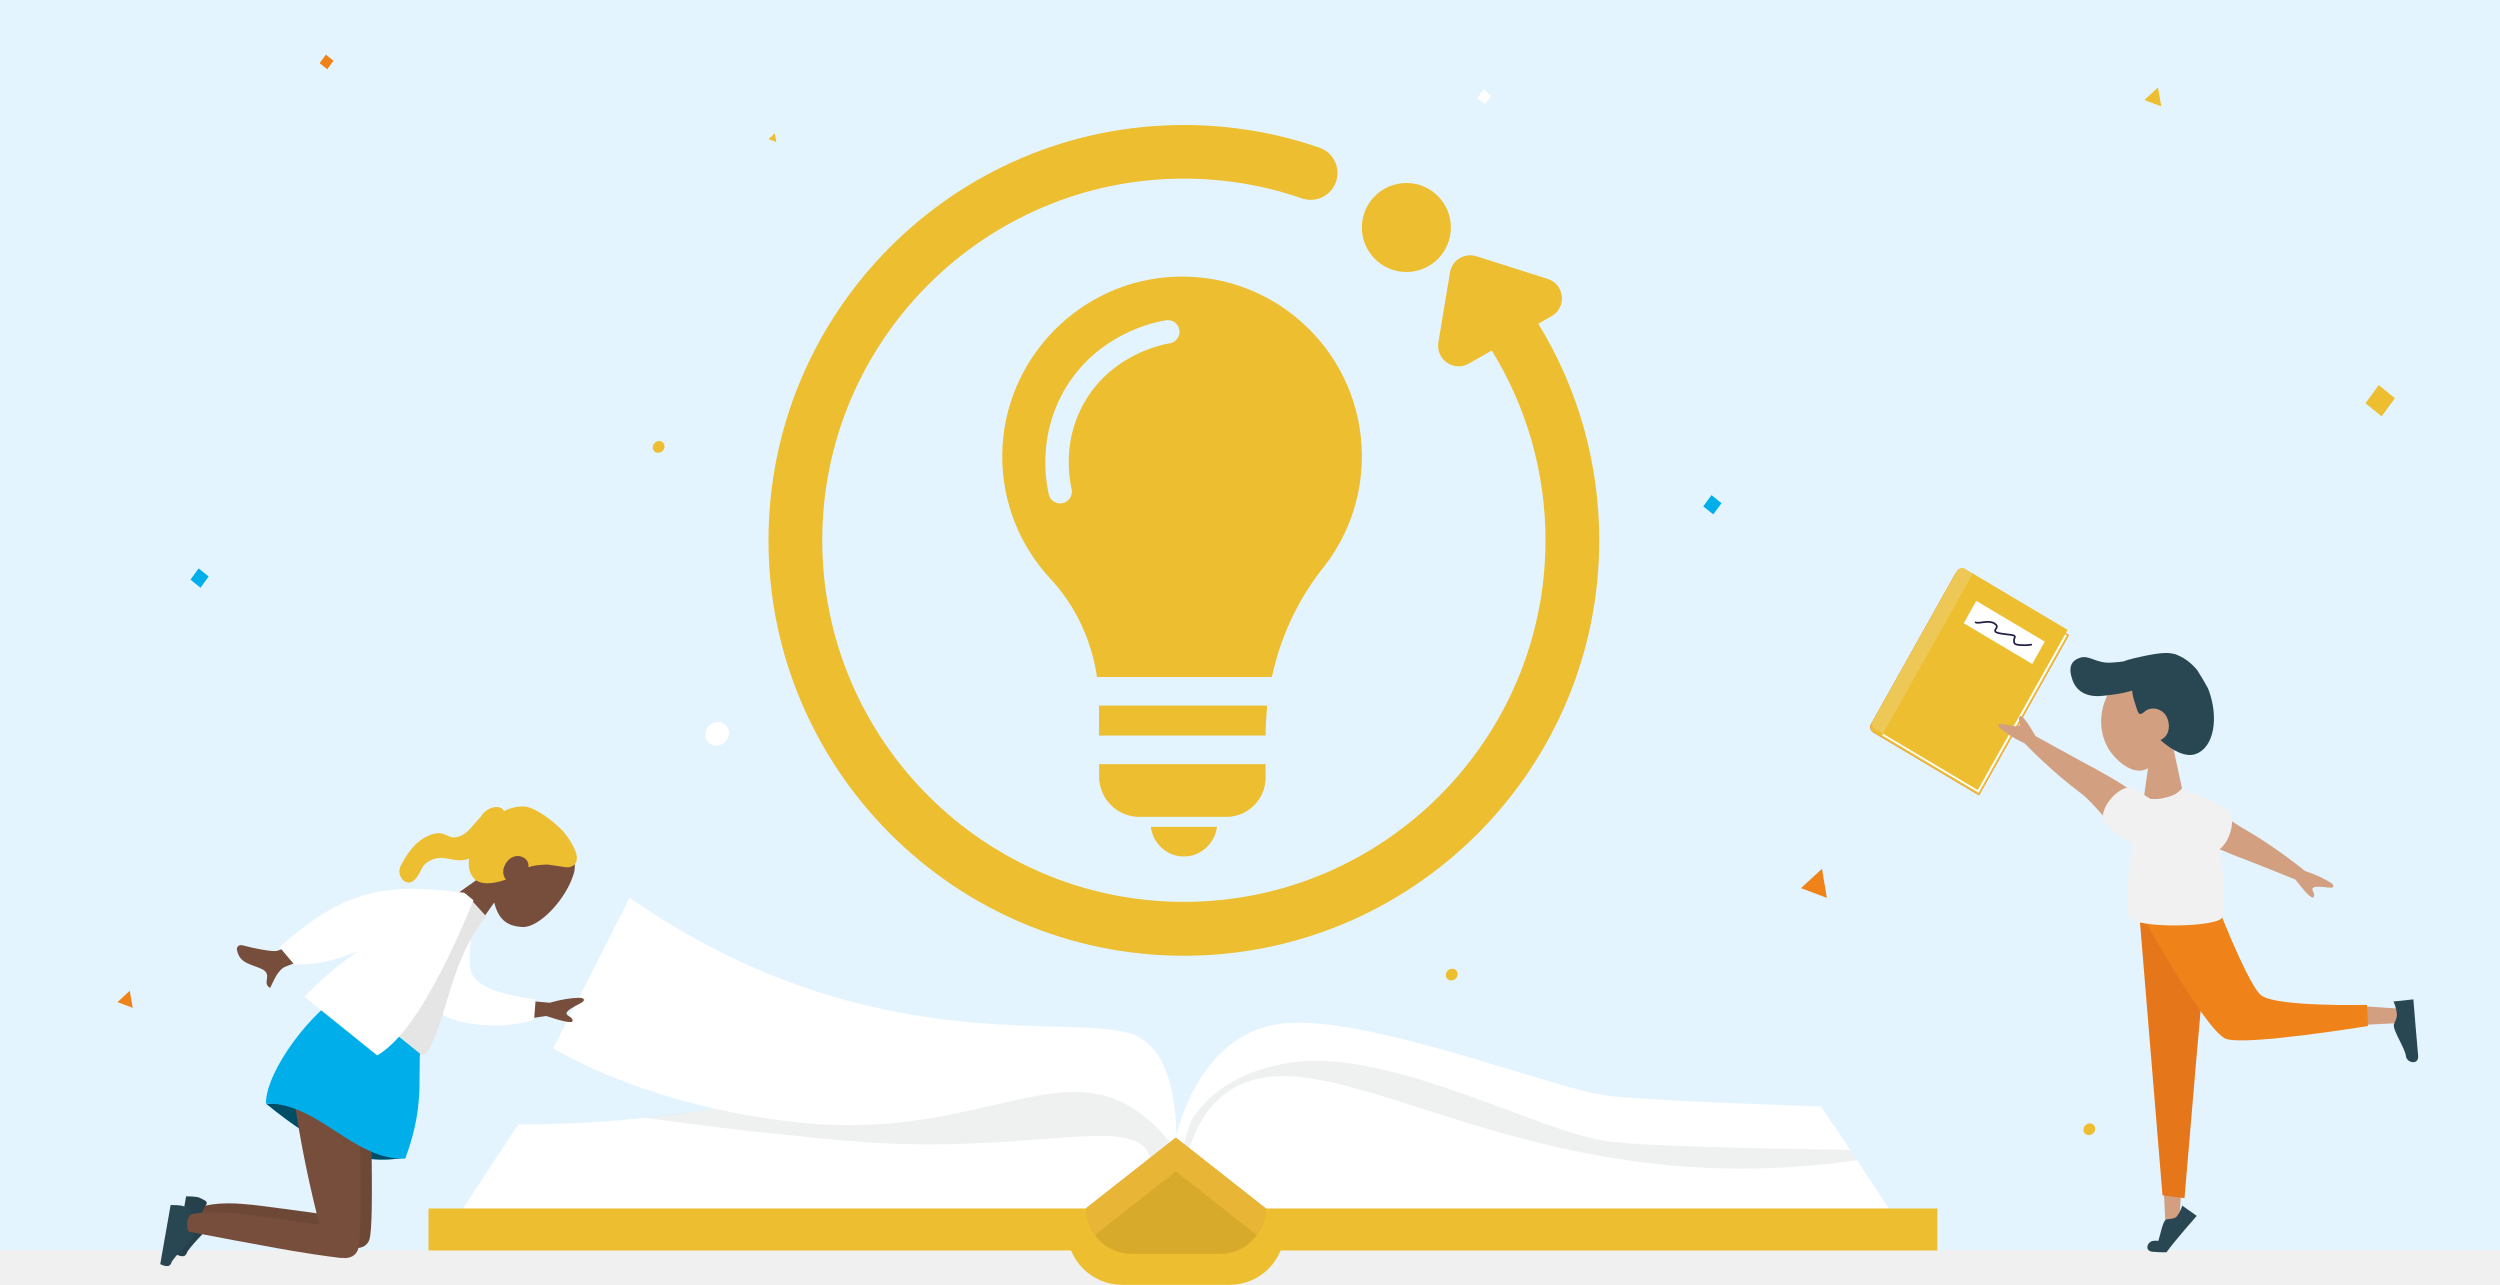
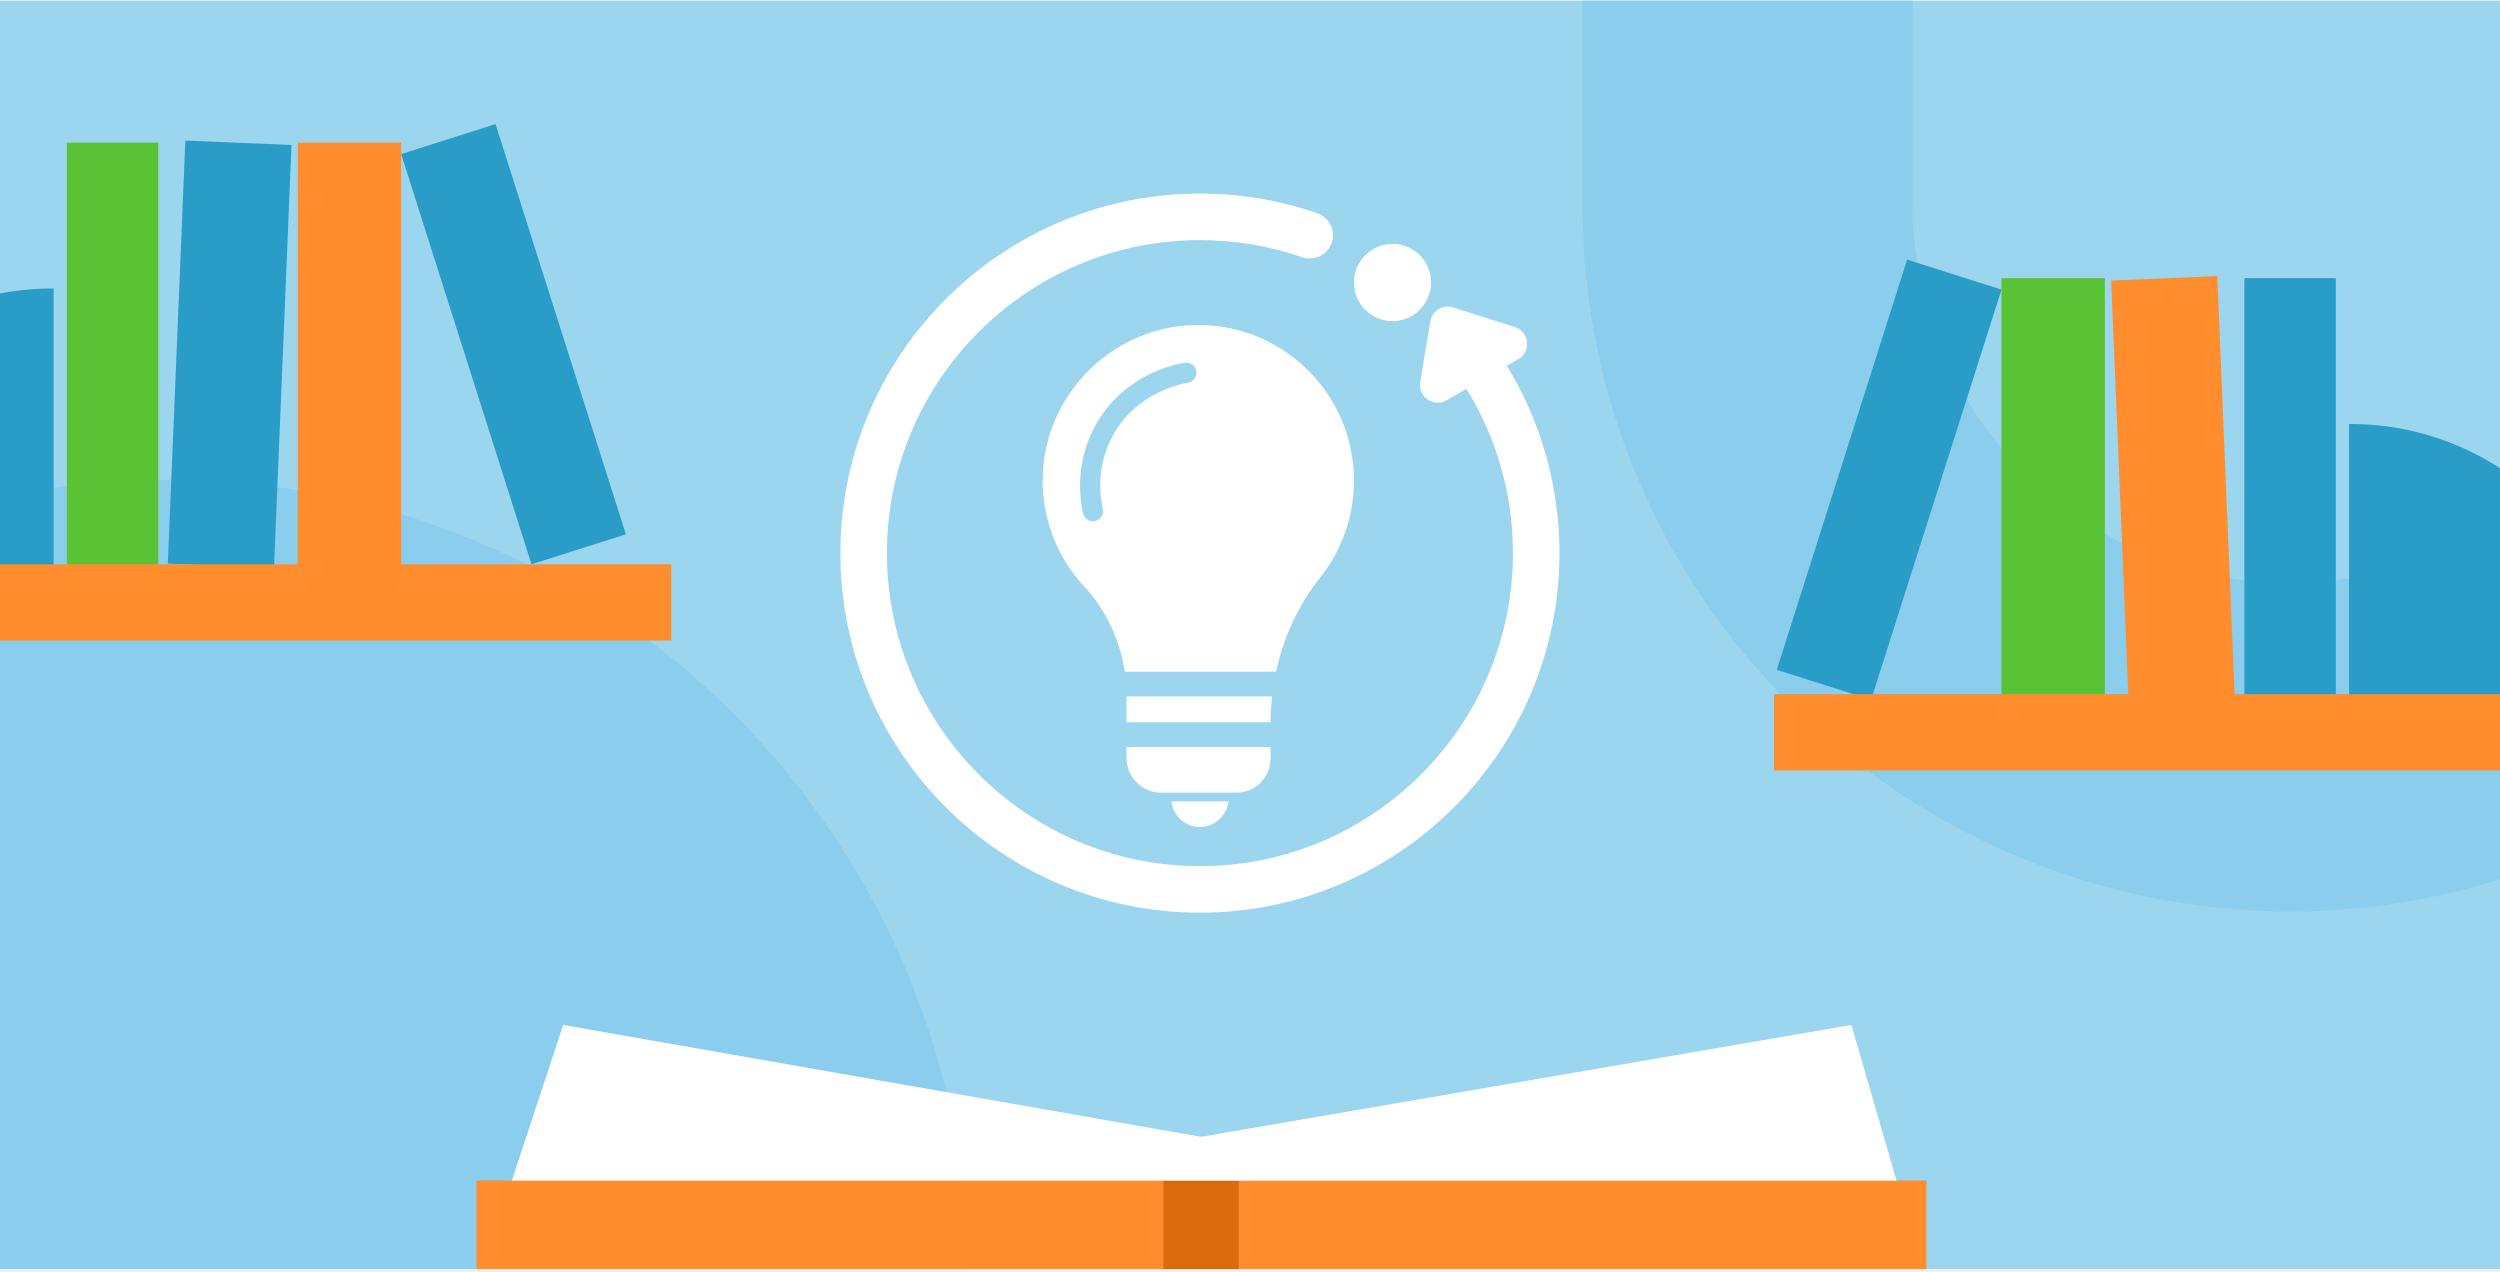
- <svg xmlns="http://www.w3.org/2000/svg" viewBox="0 0 200 102.79">
+ <svg xmlns="http://www.w3.org/2000/svg" width="236" height="120" viewBox="0 0 236 120" fill="none">
+   <g clip-path="url(#clip0_1127_3886)">
+     <path d="M236.02 0.083H-0.089V119.789H236.02V0.083Z" fill="#B9E3F8" />
+     <path d="M236.02 0.083H-0.089V119.789H236.02V0.083Z" fill="#2A9CC8" fill-opacity="0.2" />
+     <path d="M216.156 55.072C206.627 54.983 197.682 51.224 190.965 44.49C184.248 37.75 180.548 28.812 180.548 19.322V-11.222H149.386V19.768H149.393C149.634 56.211 179.241 85.719 215.866 86.059V86.069C215.978 86.069 216.09 86.066 216.202 86.066C216.305 86.066 216.404 86.069 216.506 86.069V86.062C253.127 85.722 282.738 56.211 282.979 19.771H282.985V-11.222H251.824V19.319C251.824 28.808 248.123 37.747 241.407 44.487C234.69 51.224 225.745 54.983 216.216 55.072H216.212H216.159H216.156Z" fill="#46AFE6" fill-opacity="0.2" />
+     <path d="M15.843 45.286C-25.901 45.286 -59.743 79.124 -59.743 120.872H91.433C91.433 79.128 57.591 45.286 15.847 45.286" fill="#46AFE6" fill-opacity="0.2" />
+     <path d="M109.897 111.442H44.982V119.799H109.897V111.442Z" fill="#FF8D2E" />
+     <path d="M181.855 111.442H116.94V119.799H181.855V111.442Z" fill="#FF8D2E" />
+     <path d="M116.944 111.442H109.824V119.799H116.944V111.442Z" fill="#DA6A0B" />
+     <path d="M131.454 30.31C133.464 30.31 135.094 28.68 135.094 26.67C135.094 24.659 133.464 23.029 131.454 23.029C129.443 23.029 127.813 24.659 127.813 26.67C127.813 28.68 129.443 30.31 131.454 30.31Z" fill="white" />
+     <path d="M142.244 34.529L143.32 33.911C144.584 33.188 144.383 31.307 142.993 30.868L137.174 29.02C136.203 28.713 135.183 29.337 135.018 30.34L134.071 36.067C133.84 37.456 135.329 38.489 136.553 37.79L138.431 36.714C141.306 41.368 142.821 46.705 142.821 52.217C142.821 68.509 129.566 81.765 113.273 81.765C96.981 81.765 83.726 68.509 83.726 52.217C83.726 35.925 96.981 22.669 113.273 22.669C116.577 22.669 119.825 23.21 122.918 24.277C124.063 24.673 125.314 24.062 125.71 22.917C126.107 21.771 125.496 20.52 124.351 20.124C120.796 18.896 117.069 18.276 113.273 18.276C94.558 18.276 79.332 33.502 79.332 52.217C79.332 70.932 94.558 86.158 113.273 86.158C131.988 86.158 147.215 70.932 147.215 52.217C147.215 45.936 145.498 39.846 142.244 34.529Z" fill="white" />
+     <path d="M110.577 75.652C110.742 76.995 111.857 78.022 113.168 78.071C114.554 78.124 115.795 77.075 115.97 75.652H110.573H110.577Z" fill="white" />
+     <path d="M106.342 68.183H119.947C119.947 67.367 119.997 66.552 120.086 65.743H106.342V68.183Z" fill="white" />
+     <path d="M106.342 71.539C106.342 73.358 107.814 74.83 109.633 74.83H116.726C118.502 74.83 119.944 73.388 119.944 71.612V70.523H106.339V71.539H106.342Z" fill="white" />
+     <path d="M127.813 45.375C127.813 37.143 121.04 30.488 112.765 30.687C104.863 30.875 98.466 37.4 98.427 45.305C98.407 49.197 99.902 52.739 102.358 55.376C104.431 57.607 105.731 60.419 106.174 63.406H120.462C121.159 60.178 122.552 57.122 124.628 54.511C126.621 52.002 127.813 48.831 127.813 45.378V45.375ZM112.138 36.129C111.389 36.255 107.543 37.054 105.309 40.681C103.414 43.754 103.833 46.857 104.104 48.045C104.22 48.56 103.896 49.072 103.384 49.187C103.315 49.203 103.243 49.21 103.173 49.21C102.738 49.21 102.341 48.91 102.242 48.464C101.922 47.045 101.421 43.348 103.685 39.678C106.286 35.456 110.577 34.453 111.828 34.245C112.349 34.159 112.841 34.512 112.927 35.03C113.013 35.552 112.659 36.044 112.141 36.129H112.138Z" fill="white" />
+     <path d="M48.319 111.442L53.161 96.754L113.372 107.316L174.775 96.754L179.027 111.442H48.319Z" fill="white" />
+     <path d="M188.939 27.34L176.634 66.06L167.728 63.231L180.033 24.508L188.939 27.34Z" fill="#2A9CC8" />
+     <path d="M221.751 40.024H221.853C236.264 40.024 247.949 51.745 247.949 66.205C247.949 66.205 232.683 66.219 221.751 66.222V40.024Z" fill="#2A9CC8" />
+     <path d="M220.5 26.257V66.219H211.869V26.257H220.5Z" fill="#2A9CC8" />
+     <path d="M209.311 26.066L210.964 65.994L200.947 66.41L199.293 26.482L209.311 26.066Z" fill="#FF8D2E" />
+     <path d="M198.699 26.257V66.219H188.939V26.257H198.699Z" fill="#5AC235" />
+     <path d="M247.945 65.529H167.464V72.728H247.945V65.529Z" fill="#FF8D2E" />
+     <path d="M37.872 14.546L50.174 53.267L59.083 50.438L46.778 11.714L37.872 14.546Z" fill="#2A9CC8" />
+     <path d="M5.06 27.231H4.958C-9.453 27.231 -21.138 38.952 -21.138 53.412C-21.138 53.412 -5.872 53.425 5.06 53.428V27.231Z" fill="#2A9CC8" />
+     <path d="M6.308 13.464V53.428H14.939V13.464H6.308Z" fill="#5AC235" />
+     <path d="M17.497 13.272L15.843 53.204L25.864 53.617L27.518 13.688L17.497 13.272Z" fill="#2A9CC8" />
+     <path d="M28.109 13.464V53.428H37.872V13.464H28.109Z" fill="#FF8D2E" />
+     <path d="M-17.108 60.465L63.373 60.465V53.267L-17.108 53.267V60.465Z" fill="#FF8D2E" />
+   </g>
  <defs>
-     <style>
-       .cls-1, .cls-2, .cls-3 {
-         fill: #fff;
-       }
- 
-       .cls-4 {
-         fill: #e5761a;
-       }
- 
-       .cls-4, .cls-5, .cls-6, .cls-2, .cls-7, .cls-8, .cls-9, .cls-10, .cls-11, .cls-12, .cls-13, .cls-14 {
-         fill-rule: evenodd;
-       }
- 
-       .cls-5, .cls-15 {
-         fill: #00afea;
-       }
- 
-       .cls-6 {
-         fill: #e5e5e5;
-       }
- 
-       .cls-3 {
-         opacity: .4;
-       }
- 
-       .cls-7, .cls-16 {
-         fill: #ef8218;
-       }
- 
-       .cls-17 {
-         fill: none;
-         stroke: #222045;
-         stroke-linecap: round;
-         stroke-linejoin: round;
-         stroke-width: .14px;
-       }
- 
-       .cls-18 {
-         fill: #5b6e72;
-         opacity: .1;
-       }
- 
-       .cls-19 {
-         fill: #e8b536;
-       }
- 
-       .cls-8 {
-         fill: #774e3c;
-       }
- 
-       .cls-20, .cls-14 {
-         fill: #ecbe30;
-       }
- 
-       .cls-21 {
-         fill: #e4f4ff;
-       }
- 
-       .cls-9, .cls-22 {
-         fill: #f1f1f1;
-       }
- 
-       .cls-23 {
-         fill: #e23838;
-       }
- 
-       .cls-22 {
-         opacity: .2;
-       }
- 
-       .cls-10 {
-         fill: #294752;
-       }
- 
-       .cls-11 {
-         fill: #d29f80;
-       }
- 
-       .cls-12 {
-         opacity: .56;
-       }
- 
-       .cls-13 {
-         opacity: .08;
-       }
- 
-       .cls-24 {
-         fill: #d8aa2b;
-       }
-     </style>
+     <clipPath id="clip0_1127_3886">
+       <rect width="236" height="119.815" fill="white" />
+     </clipPath>
  </defs>
-   <g id="fond_bleu" data-name="fond bleu">
-     <rect class="cls-3" width="200" height="100" />
-     <rect class="cls-21" width="200" height="100" />
-   </g>
-   <g id="picto">
-     <g>
-       <circle class="cls-20" cx="112.51" cy="18.2" r="3.56" />
-       <path class="cls-20" d="m123.08,25.89l1.05-.6c1.24-.71,1.04-2.55-.32-2.98l-5.7-1.81c-.95-.3-1.95.31-2.11,1.29l-.93,5.61c-.22,1.36,1.23,2.37,2.43,1.69l1.84-1.05c2.81,4.56,4.3,9.78,4.3,15.18,0,15.95-12.98,28.93-28.93,28.93s-28.93-12.98-28.93-28.93,12.98-28.93,28.93-28.93c3.24,0,6.41.53,9.44,1.58,1.12.39,2.35-.21,2.73-1.33.39-1.12-.21-2.35-1.33-2.73-3.48-1.2-7.13-1.81-10.84-1.81-18.32,0-33.23,14.91-33.23,33.23s14.91,33.23,33.23,33.23,33.23-14.91,33.23-33.23c0-6.15-1.68-12.11-4.87-17.32Z" />
-       <path class="cls-20" d="m92.07,66.15c.16,1.32,1.25,2.32,2.54,2.37,1.36.05,2.57-.98,2.75-2.37h-5.28Z" />
-       <path class="cls-20" d="m87.93,58.84h13.32c0-.8.05-1.6.13-2.39h-13.46v2.39Z" />
-       <path class="cls-20" d="m87.93,62.13c0,1.78,1.44,3.22,3.22,3.22h6.95c1.74,0,3.15-1.41,3.15-3.15v-1.07h-13.32v.99Z" />
-       <path class="cls-20" d="m108.95,36.51c0-8.06-6.63-14.57-14.73-14.38-7.74.18-14,6.57-14.04,14.31-.02,3.81,1.45,7.28,3.85,9.86,2.03,2.18,3.3,4.94,3.73,7.86h13.99c.68-3.16,2.05-6.15,4.08-8.71,1.95-2.45,3.12-5.56,3.12-8.94Zm-15.35-9.05c-.73.12-4.5.91-6.69,4.46-1.86,3.01-1.44,6.05-1.18,7.21.11.5-.2,1-.71,1.12-.07.02-.14.02-.21.02-.43,0-.81-.29-.91-.73-.31-1.39-.8-5.01,1.41-8.6,2.55-4.13,6.75-5.12,7.97-5.32.51-.08.99.26,1.07.77.08.51-.26.99-.77,1.08Z" />
-     </g>
-   </g>
-   <g id="Calque_4" data-name="Calque 4">
-     <g>
-       <path class="cls-23" d="m158.33,63.63l-8.46-5.03c-.23-.14-.31-.44-.18-.68l6.7-11.96c.13-.24.43-.32.66-.18l8.46,5.03-7.19,12.82Z" />
-       <path class="cls-20" d="m158.33,63.63l-8.46-5.03c-.23-.14-.31-.44-.18-.68l6.7-11.96c.13-.24.43-.32.66-.18l8.46,5.03-7.19,12.82Z" />
-       <polygon class="cls-1" points="158.29 63.42 150.58 58.83 157.64 46.24 165.35 50.83 158.29 63.42" />
-       <path class="cls-20" d="m158.23,63.21l-8.21-4.88c-.23-.14-.31-.44-.18-.68l6.7-11.96c.13-.24.43-.32.66-.18l8.21,4.88-7.19,12.82Z" />
-       <path class="cls-22" d="m150.65,58.7l-.63-.37c-.23-.14-.31-.44-.18-.68l6.7-11.96c.13-.24.43-.32.66-.18l.63.37-7.19,12.82Z" />
-       <polygon class="cls-1" points="162.58 53.12 157.1 49.86 158.1 48.07 163.58 51.33 162.58 53.12" />
-       <path class="cls-17" d="m158.05,49.79c.28.14,1.01-.22,1.49.08s-.03.43.09.65,1.38.22,1.51.34-.02.14-.02.38.02.34.58.37.8-.04.8-.04" />
-     </g>
-     <g>
-       <path class="cls-1" d="m94.07,91.97s-3.41-8.23-10.13-8.99c-6.72-.76-19.86,6.98-42.48,6.98l-4.43,6.72h57.04v-4.71Z" />
-       <path class="cls-1" d="m94.07,91.97s3.41-8.23,10.13-8.99c6.72-.76,19.86,6.98,42.48,6.98l4.43,6.72h-57.04v-4.71Z" />
-       <path class="cls-18" d="m94.63,91.85s1.63-8.23,8.36-9.11c6.72-.88,22,5.31,26.28,5.77,4.28.46,16.96.84,16.96.84l2.34,3.47c-2.91.42-7.89.95-14.02.49-18.82-1.43-30.25-10.85-36.7-5.68-.91.73-2.25,2.17-2.96,5.2l-.26-.97Z" />
-       <path class="cls-1" d="m94.07,91.01s1.63-8.23,8.36-9.11c6.72-.88,22,5.31,26.28,5.77,4.28.46,16.96.84,16.96.84l2.34,3.47s-14.68-.14-19.15-.64c-5.5-.61-17.42-7.49-25.52-6.34-8.1,1.15-9.02,6.99-9.02,6.99l-.26-.97Z" />
-       <path class="cls-18" d="m51.6,89.43l5.18-.68,29.69-2.85,6.45,3.15,1.16,3.11c-.68,1.62-1.43,3.17-1.84,3.06-.42-.11.23-1.81-.38-3-1.47-2.85-8.86-.21-20.8-.74-2.36-.1-4.43-.31-8.56-.73-4.19-.42-7.86-.89-10.89-1.32Z" />
-       <path class="cls-1" d="m94.07,91.97s.56-7.21-3.03-9.04c-4.45-2.27-20.93,2.6-40.67-11.1l-6.11,12.02s7.25,4.64,19.76,5.96c15.99,1.68,22.56-7.77,30.05,2.17Z" />
-       <g>
-         <rect class="cls-20" x="34.28" y="96.68" width="120.71" height="3.36" />
-         <path class="cls-20" d="m98.35,102.79h-8.56c-2.45,0-4.43-1.98-4.43-4.43h17.42c0,2.45-1.98,4.43-4.43,4.43Z" />
-         <path class="cls-24" d="m97.6,100.31h-7.06c-2.02,0-3.65-1.64-3.65-3.65h0l7.18-5.65,7.18,5.65h0c0,2.02-1.64,3.65-3.65,3.65Z" />
-         <path class="cls-19" d="m101.25,96.66c0,.8-.26,1.55-.7,2.15l-6.48-5.1-6.49,5.1c-.44-.61-.7-1.35-.7-2.15l7.18-5.65,7.18,5.65Z" />
-       </g>
-     </g>
-     <g>
-       <path class="cls-11" d="m186.28,71.01c-.57-.08-1.18-.13-1.27.06-.09.19.25.45.07.7-.12.17-.6-.3-1.45-1.41,0,0-4.76-1.91-4.55-1.8,0,0-2.95-1.14-3.98-1.81s-2.18-1.56-1.58-2.55,1.63-.61,2.48-.2,2.34,1.64,3.47,2.28c2.55,1.44,4.93,3.4,4.93,3.4.86.28,1.58.62,2.15,1,.13.13.29.4-.29.32Z" />
-       <path class="cls-9" d="m171.7,66.72c.38.26.74.49,1.02.63,1.1.55,3.32,1.19,3.87.17s.13-2.38-.65-2.91c-.3-.2-1.96-.89-2.59-1.1-1.06-.36-2.8,2.42-1.64,3.21Z" />
-       <path class="cls-11" d="m188.07,80.44c2.57.17,4.36.28,4.36.28l-.07,1.1-4.21.21s0-.55-.08-1.59Z" />
-       <path class="cls-11" d="m175.9,75.51c-.21,1.1-1.57,22.37-1.57,22.37l-1.1-.07-1.13-22.96s4.01-.44,3.8.66Z" />
-       <path class="cls-4" d="m176.75,73.59c-.22,1.09-1.99,22.26-1.99,22.26l-1.76-.22-1.87-22.68s5.84-.45,5.62.63Z" />
-       <g id="Head">
-         <path class="cls-11" d="m173.86,59.78c.8-.93,1.33-2.08,1.24-3.36-.26-3.69-5.4-2.88-6.4-1.02-1,1.86-.6,3.59.01,4.55s2.01,2.18,3.13,1.51l-.7,4.96h4.14s-1.43-6.65-1.43-6.65Z" />
-       </g>
-       <path class="cls-7" d="m176.37,69.83s3.3,8.86,4.53,9.8,8.46.76,8.46.76l.08,1.69s-9.62,1.58-11.33,1.04-7.59-11.38-7.59-11.38l5.84-1.91Z" />
-       <path class="cls-9" d="m173.16,63.83c-.84.21-.94-.03-1.67.18s-1.63,8.49-1.25,9.3c.49,1.04,7.17.86,7.51.11.32-.71.48-9.19-3.18-10.34-.42.39-.57.55-1.42.75Z" />
-       <path class="cls-9" d="m174.96,64.73c-2.06.3-1.39,4.5-1.04,4.72s3.22-.13,3.37-.49-.52-4.5-2.34-4.23Z" />
-       <path class="cls-10" d="m193.07,79.95s.3,3.72.38,4.5-.92.61-.98.02-1.06-2.06-.96-2.5c.04-.17.25-.48.24-.79-.01-.52-.27-1.06-.27-1.06l1.58-.17Z" />
-       <path class="cls-10" d="m172.36,99.25c.1,0,.2.01.31.02.19-.64.35-1.52.59-1.69.12-.09.68-.03.87-.25.3-.36.45-.88.45-.88l1.16.82s-1.68,1.89-2.42,2.91h0s-.41.02-1.12-.04c-.71-.06-.39-.93.16-.87Z" />
-       <path class="cls-11" d="m160.3,57.93c.56.14,1.16.27,1.27.09.11-.18-.19-.47.02-.71.14-.16.56.37,1.26,1.58,0,0,4.49,2.48,4.29,2.35,0,0,2.79,1.49,3.73,2.28s2.67,1.96,1.94,2.86-2.14,1.05-2.93.54-2.37-2.7-3.42-3.47c-2.35-1.74-4.48-3.97-4.48-3.97-.82-.39-1.49-.8-2.01-1.25-.11-.15-.24-.43.32-.29Z" />
-       <path class="cls-9" d="m168.5,65.95c.33.33.65.61.89.8.98.74,3.06,1.74,3.78.84s.54-2.32-.14-2.98c-.26-.25-1.78-1.21-2.36-1.54-.98-.54-3.18,1.89-2.18,2.87Z" />
-       <path id="hair" class="cls-10" d="m172.82,59.19c.97.88,2.05,1.42,2.84,1.13,1.49-.54,1.83-2.92,1.05-5.07-.03-.08-.06-.15-.09-.22-.18-.34-.63-1.1-.85-1.43-.46-.55-1-.96-1.55-1.18-.14-.08-.34-.13-.57-.16-.15-.02-.29-.03-.44-.02-.78,0-2.63.44-2.98.55s-.16.14-1.33.22-1.76-.62-2.47-.4-1.01.74-.63,1.8,1.35,1.39,2.5,1.25,1.43-.17,2.27-.41c.03.33.11.68.25,1.07.12.34.2.78.39.8s.39-.28.63-.36c.68-.25,1.35.14,1.56.73.27.75.04,1.45-.58,1.72Z" />
-       <path class="cls-9" d="m176.8,68.09c-.45-.12-.86-.25-1.14-.37-1.13-.48-3.04-1.78-2.62-2.86s1.74-1.63,2.64-1.37c.35.1,1.94.93,2.51,1.28.96.58-.05,3.7-1.4,3.32Z" />
-     </g>
-     <g>
-       <path id="Skirt-Shadow" class="cls-5" d="m21.3,88.3c2.08,1.71,3.97,2.94,5.69,3.7s3.54.96,5.46.59c-2.02-1.7-3.78-2.89-5.28-3.55s-3.46-.91-5.88-.74Z" />
-       <path id="Skirt-Shadow-2" data-name="Skirt-Shadow" class="cls-12" d="m21.3,88.3c2.08,1.71,3.97,2.94,5.69,3.7s3.54.96,5.46.59c-2.02-1.7-3.78-2.89-5.28-3.55s-3.46-.91-5.88-.74Z" />
-       <path id="hair-2" data-name="hair" class="cls-14" d="m40.16,66.41c-1.45,1.52-1.25,1.63-2.48,2.21s-1.98-.29-3.05.13-.78.94-1.46,1.63-1.55-.34-1.09-1.17,1.07-1.93,2.36-2.42,1.31.54,2.42.08,1.86-2.66,3.24-2.23c.65.37.07,1.86.05,1.78Z" />
-       <g>
-         <g id="Head-2" data-name="Head">
-           <path class="cls-8" d="m39.31,69.56c.09-1.24.51-2.46,1.46-3.35,2.73-2.57,5.73,1.57,5.14,3.65-.6,2.07-2.77,4.36-4.1,4.3s-1.96-.69-2.27-1.96l-2.95,4.17-2.87-2.85,5.58-3.96Z" />
-         </g>
-         <path id="hair-3" data-name="hair" class="cls-14" d="m40.48,70.36c-1.04.38-2.04.44-2.53-.05-.93-.93-.35-2.93.99-4.37.05-.05.09-.1.14-.15-1.66-.25.79-1.96,1.14-.85.54-.29,1.09-.43,1.59-.42.13-.01.3,0,.49.07.12.03.23.07.34.13.59.26,1.33.76,2.05,1.43.14.12.26.25.39.38,2.02,2.56.64,2.91.21,2.85l-1.5-.22s-1.24.04-1.51.24c.02-.25-.04-.49-.19-.64-.42-.42-1.06-.34-1.43.06-.47.5-.54,1.14-.17,1.56Z" />
-       </g>
-       <path class="cls-8" d="m28.42,99.85c-.13.01-.24,0-.27,0-2.99-.36-6.17-.97-12.53-2.18-.26-.05-.91-.17-.93-.41-.02-.28.85-.56,1.13-.64,2.15-.69,4.5-.21,7.64.19.73.09,1.79.24,3.08.44-.16-.61-.31-1.23-.46-1.86-.91-3.83-1.53-7.53-1.94-11.06l5.67-.18c-.37,1.7.24,13.85-.28,15.08-.31.72-1.11.61-1.11.61Z" />
-       <path class="cls-10" d="m16.43,96.06c-.3-.17-.52-.28-.68-.3-.19-.03-.48-.05-.86-.05-.04.22-.15.85-.82,4.63.49.25.78.21.88-.12.1-.33,1.75-2.02,1.75-2.02.03-.05.02-.12-.03-.15,0,0,0,0,0,0l-.4-.26c-.09-.34-.12-.6-.08-.8.03-.16.13-.36.31-.62h0c.07-.1.04-.23-.05-.3,0,0,0,0-.01,0Z" />
-       <path class="cls-13" d="m14.89,95.69c.38,0,.66.02.86.05.16.03.38.13.68.3,0,0,0,0,.01,0,.1.07.12.2.05.3-.02.03-.04.06-.06.09,1.98-.43,4.18-.01,7.02.35.73.09,1.79.24,3.08.44-.16-.61-.31-1.23-.46-1.86-.91-3.83-1.53-7.53-1.94-11.06l5.67-.18c-.37,1.7.24,13.85-.28,15.08-.31.72-1.11.61-1.11.61-.13.01-.24,0-.27,0-2.88-.35-5.94-.92-11.86-2.05l.38.24s0,0,0,0c.05.03.06.1.03.15,0,0-1.65,1.69-1.75,2.02-.1.33-.39.37-.88.12.67-3.77.78-4.4.82-4.63Z" />
-       <path class="cls-8" d="m27.48,100.63c-.14.01-.24,0-.28,0-3.06-.37-6.3-.99-12.8-2.23-.26-.05-.93-.18-.95-.41-.02-.28.87-.57,1.15-.66,2.19-.7,4.6-.22,7.81.2.75.1,1.83.24,3.15.45-.16-.63-.32-1.26-.47-1.9-.93-3.91-1.56-7.69-1.98-11.3l5.8-.18c-.38,1.74.24,14.15-.29,15.41-.31.74-1.14.63-1.14.63Z" />
-       <path class="cls-10" d="m15.22,96.76c-.3-.18-.54-.28-.7-.31-.2-.03-.49-.05-.87-.05-.04.23-.15.87-.83,4.73.5.25.8.21.9-.13.1-.34,1.79-2.06,1.79-2.06.03-.05.02-.12-.03-.15,0,0,0,0,0,0l-.41-.26c-.09-.34-.12-.61-.09-.81.03-.16.13-.37.31-.63h0c.07-.1.04-.24-.06-.31,0,0,0,0-.01,0Z" />
-       <path id="Skirt" class="cls-5" d="m27.52,79.48c2.51.35,4.61,1.28,6.32,2.79-.7,3.46.42,5.45-1.42,10.42-4.09.18-6.98-4.51-11.15-4.41.02-2.71,3.82-7.58,6.25-8.8Z" />
-       <path class="cls-8" d="m39.71,79.83l4.26.39c.93-.27,1.76-.4,2.49-.4.2.04.49.18-.06.46-.55.28-1.11.59-1.08.81.04.22.49.25.49.57,0,.22-.71.09-2.12-.38l-3.65.55-.33-2Z" />
-       <path class="cls-8" d="m28.33,72.74l1.45,1.73c-4.33,1.81-6.63,2.76-6.91,2.85-.63.21-1.01,1.21-1.25,1.71-.73-.35.25-1.07-.68-1.51-.85-.4-1.81-.43-1.99-1.57-.02-.14.11-.42.48-.32.93.26,2.4.53,2.74.44.46-.11,2.51-1.23,6.15-3.35Z" />
-       <path id="Coat-Back" class="cls-2" d="m37.63,75.62c-.09,1.12-.1,2.03.23,2.48.84,1.14,2.72,1.51,4.99,1.87l-.12,1.61c-2.74.91-7.28.46-8.28-1.25-.99-1.69-.51-4.4.39-6.89.56-1.54,2.94.32,2.79,2.18Z" />
-       <path id="Shirt" class="cls-6" d="m27.2,79.14l6.46,5.2c.29.24.58-.23.71-.48,1.49-2.86,1.7-7.05,4.52-10.56l-1.63-1.79c-3.52,1.22-6.49,3.81-10.06,7.62Z" />
-       <path id="Coat-Front" class="cls-2" d="m28.56,76.13c-3.21,1.29-5.05,1-5.05,1l-1.14-1.35c5.19-4.66,8.54-5.17,14.77-4.36l.02.02.72.58c-2.88,7-5.45,11.13-7.71,12.41l-5.81-4.68c1.2-1.3,2.67-2.52,4.21-3.61Z" />
-     </g>
-     <ellipse class="cls-1" cx="57.37" cy="58.7" rx=".98" ry=".91" transform="translate(-24.61 54.6) rotate(-42.79)" />
-     <ellipse class="cls-20" cx="167.15" cy="90.33" rx=".49" ry=".45" transform="translate(-16.88 137.6) rotate(-42.79)" />
-     <ellipse class="cls-20" cx="52.69" cy="35.75" rx=".49" ry=".45" transform="translate(-10.26 45.31) rotate(-42.79)" />
-     <ellipse class="cls-20" cx="116.14" cy="77.96" rx=".49" ry=".45" transform="translate(-22.05 99.65) rotate(-42.79)" />
-     <polygon class="cls-15" points="136.92 39.61 137.72 40.26 137.06 41.15 136.26 40.51 136.92 39.61" />
-     <polygon class="cls-16" points="26.07 4.37 26.68 4.86 26.18 5.54 25.57 5.05 26.07 4.37" />
-     <polygon class="cls-1" points="118.69 7.16 119.29 7.65 118.8 8.33 118.19 7.84 118.69 7.16" />
-     <polygon class="cls-20" points="190.3 30.81 191.59 31.86 190.53 33.31 189.24 32.26 190.3 30.81" />
-     <polygon class="cls-15" points="15.89 45.47 16.69 46.12 16.04 47.02 15.24 46.37 15.89 45.47" />
-     <polygon class="cls-16" points="146.15 71.83 145.76 69.5 144.08 71.05 146.15 71.83" />
-     <polygon class="cls-20" points="172.9 8.51 172.64 6.99 171.55 8 172.9 8.51" />
-     <polygon class="cls-20" points="62.11 11.37 61.99 10.66 61.48 11.13 62.11 11.37" />
-     <polygon class="cls-16" points="10.62 80.63 10.38 79.26 9.4 80.17 10.62 80.63" />
-   </g>
</svg>
